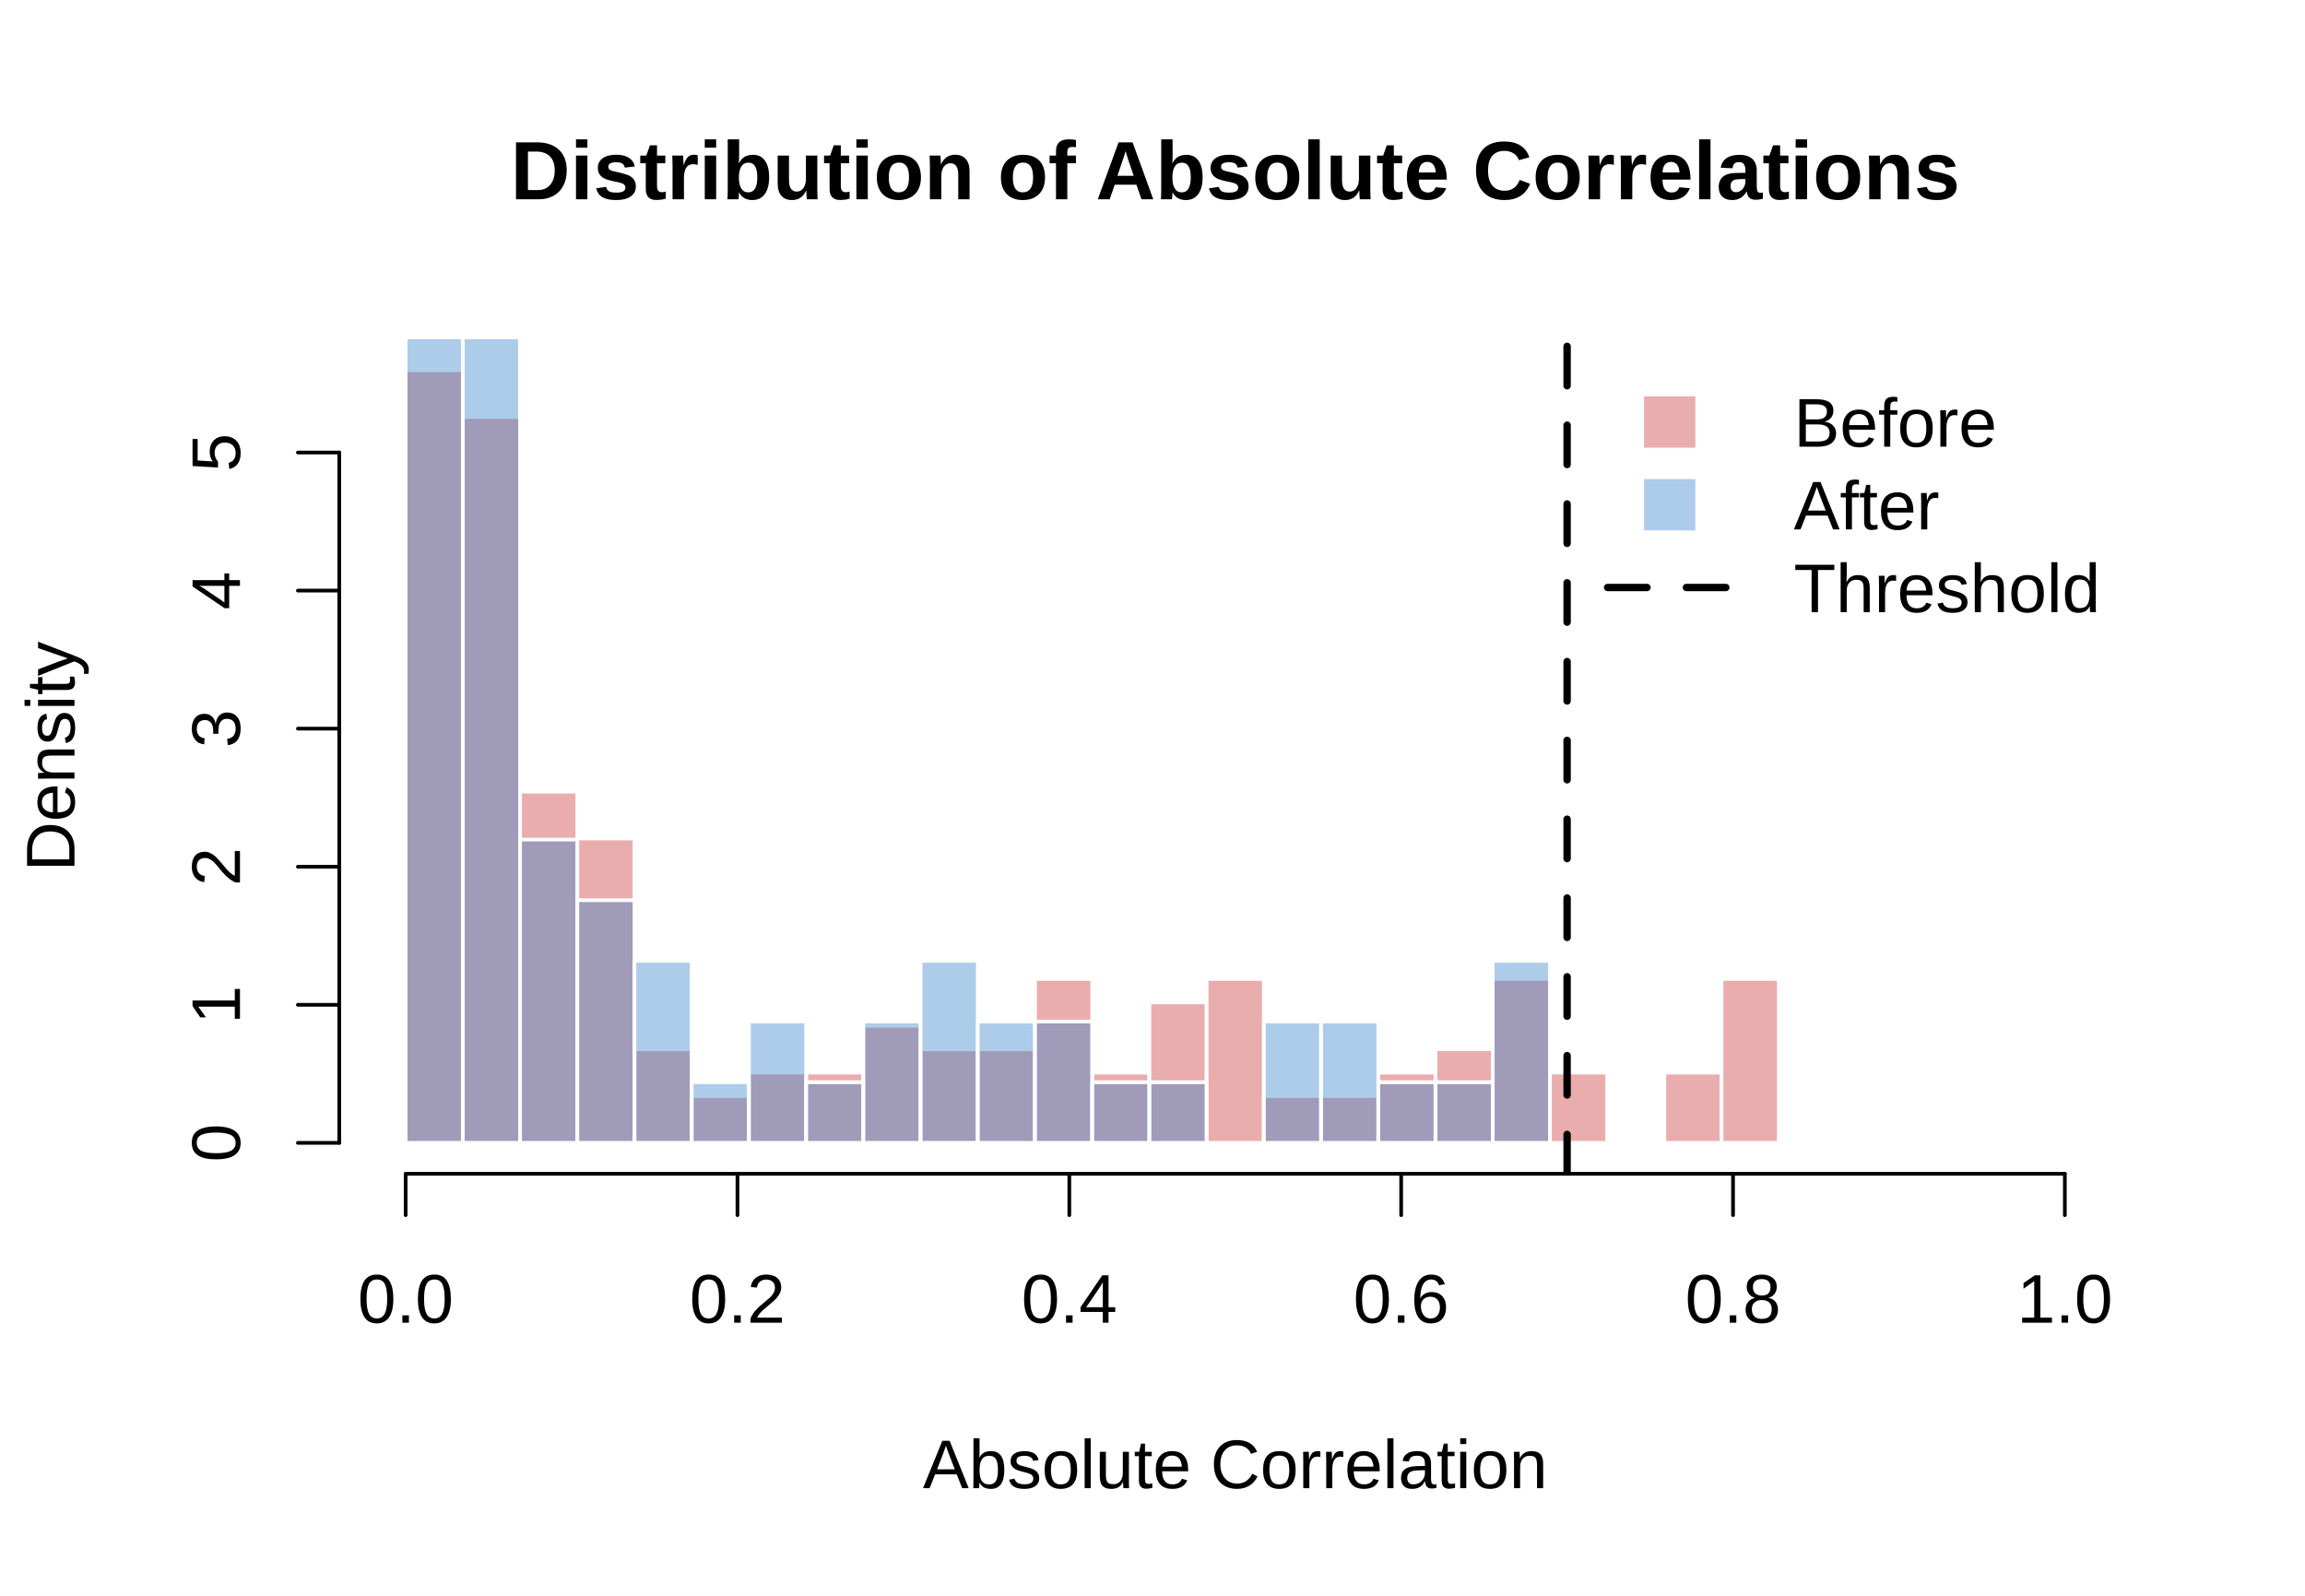
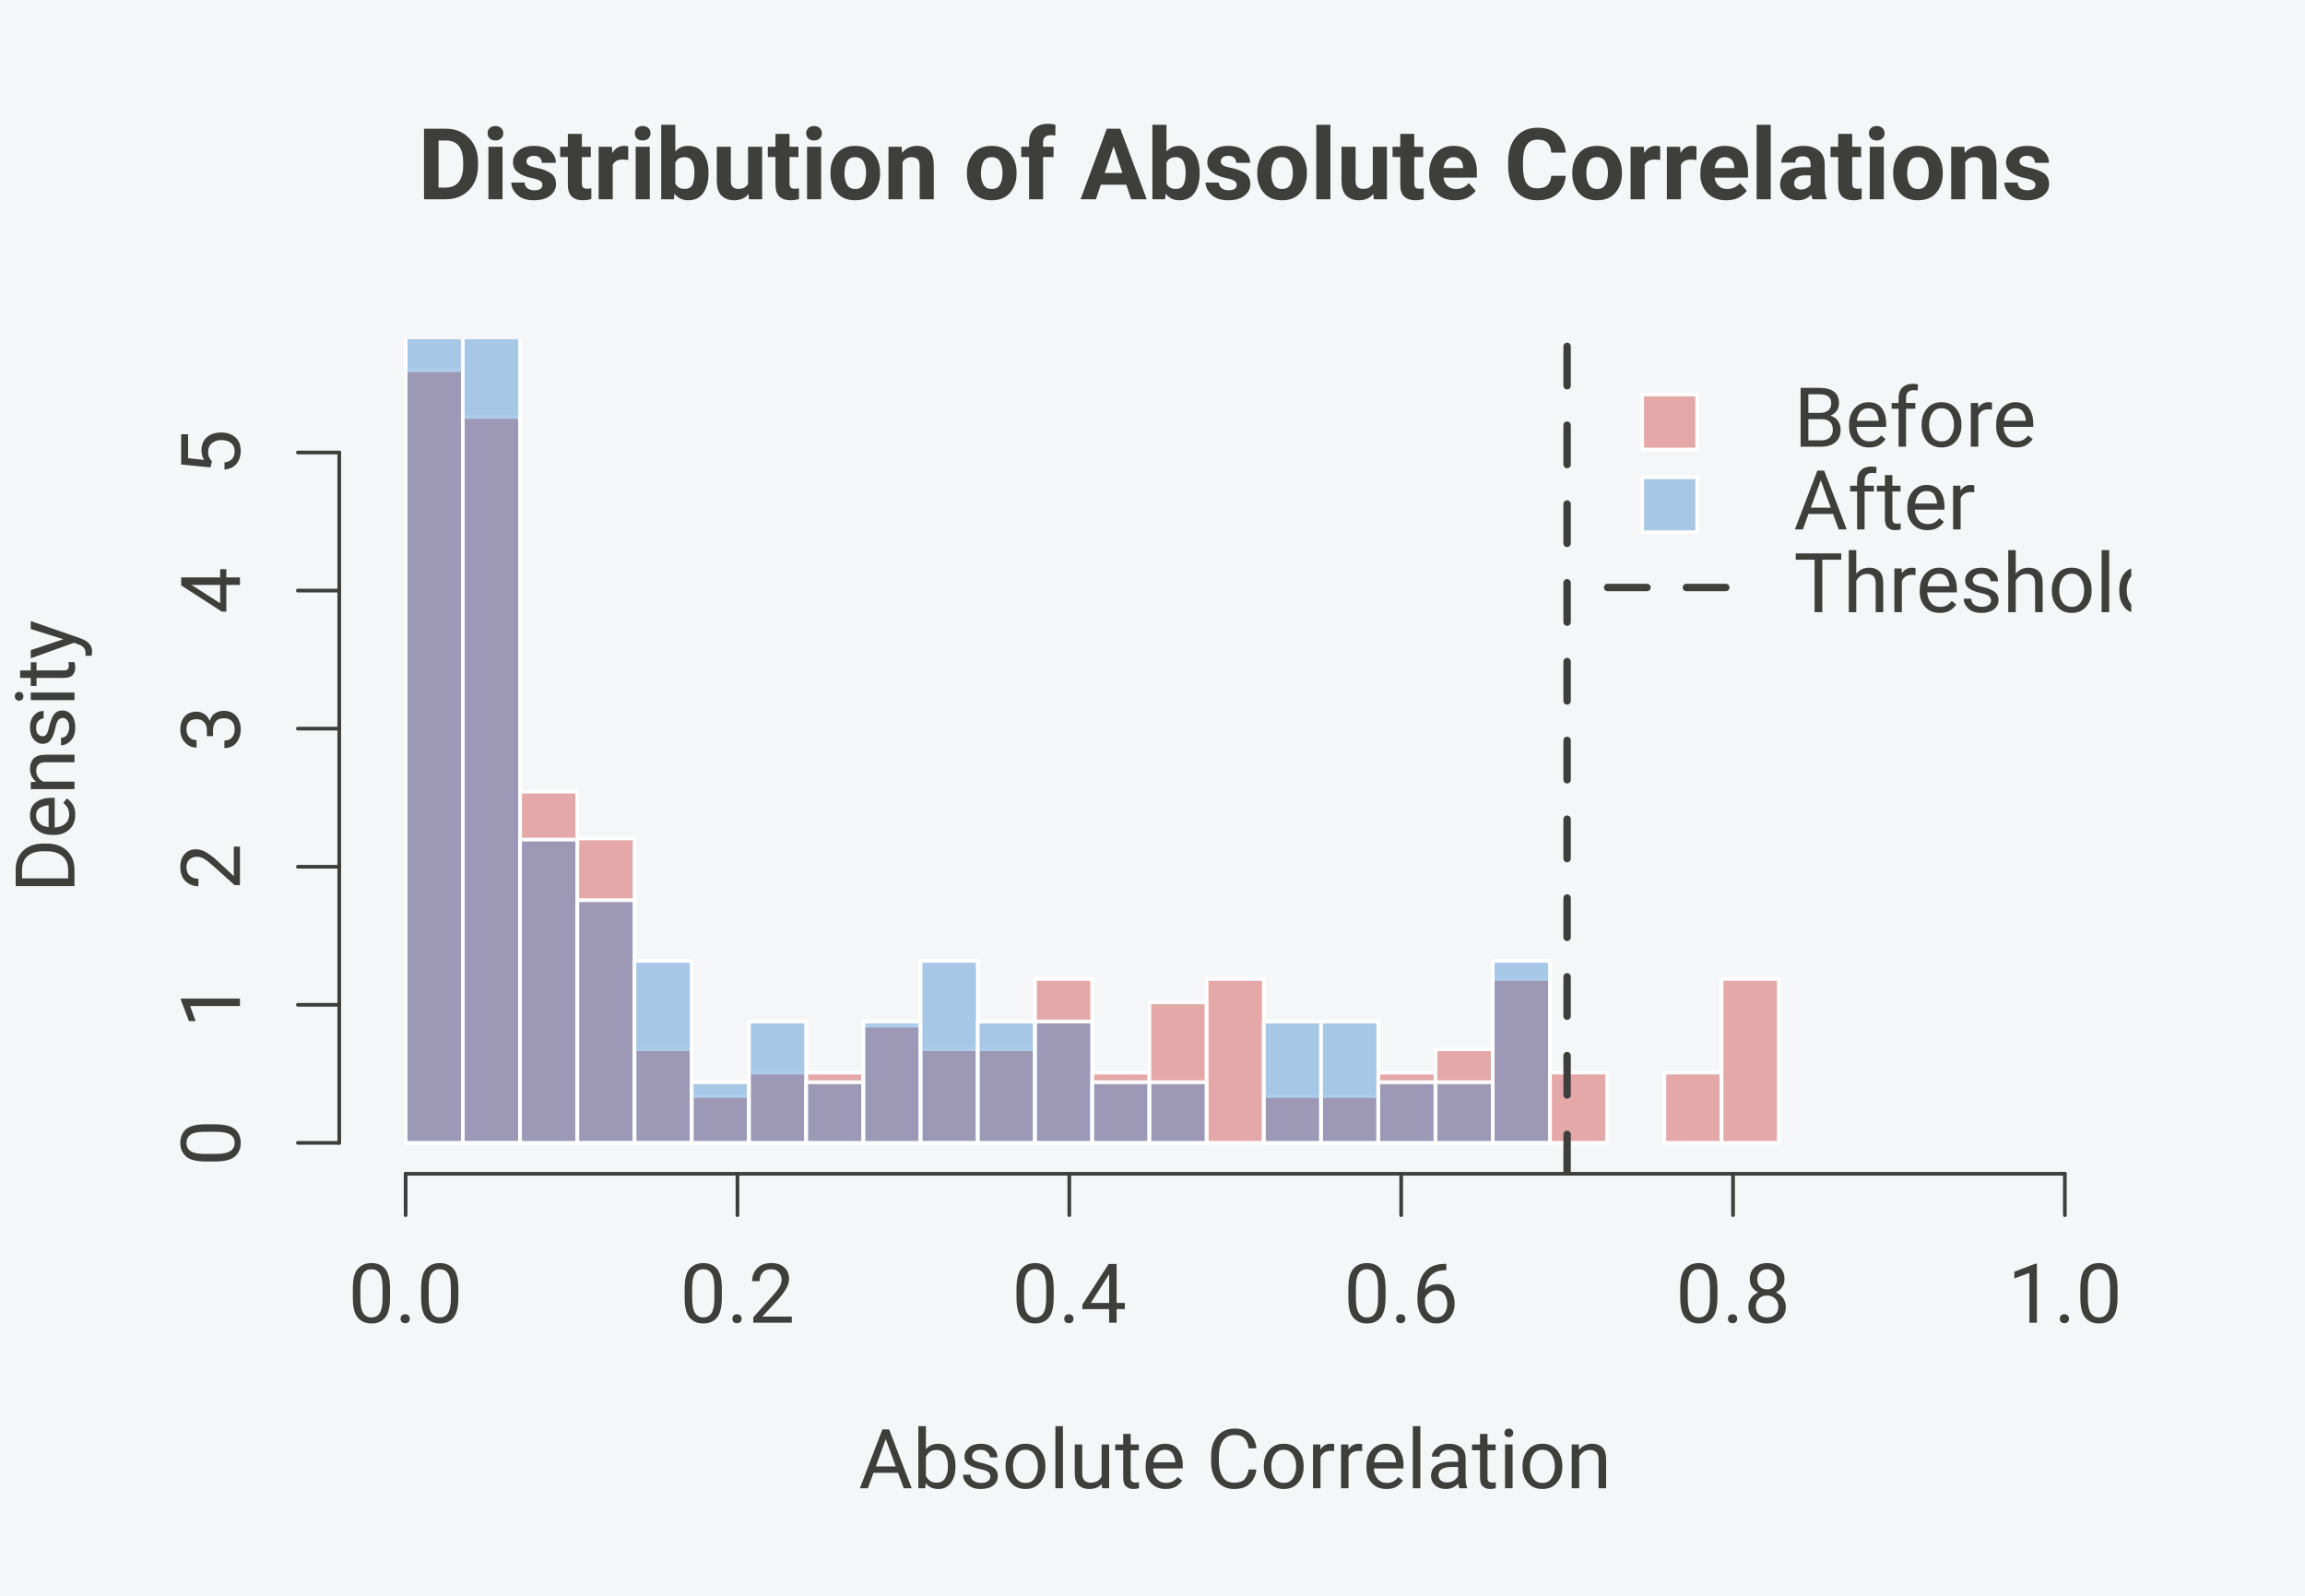
<svg xmlns="http://www.w3.org/2000/svg" width="468.00pt" height="324.00pt" viewBox="0 0 468.00 324.00">
  <g class="svglite">
    <defs>
      <style type="text/css">
-     .svglite line, .svglite polyline, .svglite polygon, .svglite path, .svglite rect, .svglite circle {
+     /* theme-aware-processed */
+     .svglite line, .svglite polyline, .svglite polygon, .svglite path, .svglite circle {
      fill: none;
-       stroke: #000000;
+       stroke: #3E3F3A;
+       stroke-linecap: round;
+       stroke-linejoin: round;
+       stroke-miterlimit: 10.00;
+     }
+     .svglite &gt; g &gt; rect {
+       fill: none;
+       stroke: #3E3F3A;
      stroke-linecap: round;
      stroke-linejoin: round;
      stroke-miterlimit: 10.00;
    }
    .svglite text {
      white-space: pre;
+       fill: #3E3F3A;
    }
    .svglite g.glyphgroup path {
      fill: inherit;
      stroke: none;
    }
  </style>
    </defs>
-     <rect width="100%" height="100%" style="stroke: none; fill: #FFFFFF;" />
+     <rect class="svg-bg" width="100%" height="100%" style="stroke: none; fill: #F5F6F8;" />
    <defs>
      <clipPath id="cpMC4wMHw0NjguMDB8MC4wMHwzMjQuMDA=">
        <rect x="0.00" y="0.00" width="468.00" height="324.00" />
      </clipPath>
    </defs>
    <g clip-path="url(#cpMC4wMHw0NjguMDB8MC4wMHwzMjQuMDA=)">
-       <text x="250.80" y="40.46" text-anchor="middle" style="font-size: 16.80px; font-weight: bold; font-family: &quot;Arial&quot;;" textLength="294.34px" lengthAdjust="spacingAndGlyphs">Distribution of Absolute Correlations</text>
-       <text x="250.80" y="302.16" text-anchor="middle" style="font-size: 14.00px; font-family: &quot;Arial&quot;;" textLength="126.80px" lengthAdjust="spacingAndGlyphs">Absolute Correlation</text>
-       <text transform="translate(15.12,153.60) rotate(-90)" text-anchor="middle" style="font-size: 14.00px; font-family: &quot;Arial&quot;;" textLength="46.67px" lengthAdjust="spacingAndGlyphs">Density</text>
+       <text x="250.80" y="40.46" text-anchor="middle" style="font-size: 1.68em; font-weight: bold; font-family: &quot;Roboto&quot;, -apple-system, BlinkMacSystemFont, &quot;Segoe UI&quot;, system-ui, sans-serif;">Distribution of Absolute Correlations</text>
+       <text x="250.80" y="302.16" text-anchor="middle" style="font-size: 1.4em; font-family: &quot;Roboto&quot;, -apple-system, BlinkMacSystemFont, &quot;Segoe UI&quot;, system-ui, sans-serif;">Absolute Correlation</text>
+       <text transform="translate(15.12,153.60) rotate(-90)" text-anchor="middle" style="font-size: 1.4em; font-family: &quot;Roboto&quot;, -apple-system, BlinkMacSystemFont, &quot;Segoe UI&quot;, system-ui, sans-serif;">Density</text>
      <line x1="82.36" y1="238.32" x2="419.24" y2="238.32" style="stroke-width: 0.75;" />
      <line x1="82.36" y1="238.32" x2="82.36" y2="246.72" style="stroke-width: 0.75;" />
      <line x1="149.73" y1="238.32" x2="149.73" y2="246.72" style="stroke-width: 0.75;" />
      <line x1="217.11" y1="238.32" x2="217.11" y2="246.72" style="stroke-width: 0.75;" />
      <line x1="284.49" y1="238.32" x2="284.49" y2="246.72" style="stroke-width: 0.75;" />
      <line x1="351.87" y1="238.32" x2="351.87" y2="246.72" style="stroke-width: 0.75;" />
      <line x1="419.24" y1="238.32" x2="419.24" y2="246.72" style="stroke-width: 0.75;" />
-       <text x="82.36" y="268.56" text-anchor="middle" style="font-size: 14.00px; font-family: &quot;Arial&quot;;" textLength="19.45px" lengthAdjust="spacingAndGlyphs">0.0</text>
-       <text x="149.73" y="268.56" text-anchor="middle" style="font-size: 14.00px; font-family: &quot;Arial&quot;;" textLength="19.45px" lengthAdjust="spacingAndGlyphs">0.2</text>
-       <text x="217.11" y="268.56" text-anchor="middle" style="font-size: 14.00px; font-family: &quot;Arial&quot;;" textLength="19.45px" lengthAdjust="spacingAndGlyphs">0.4</text>
-       <text x="284.49" y="268.56" text-anchor="middle" style="font-size: 14.00px; font-family: &quot;Arial&quot;;" textLength="19.45px" lengthAdjust="spacingAndGlyphs">0.6</text>
-       <text x="351.87" y="268.56" text-anchor="middle" style="font-size: 14.00px; font-family: &quot;Arial&quot;;" textLength="19.45px" lengthAdjust="spacingAndGlyphs">0.8</text>
-       <text x="419.24" y="268.56" text-anchor="middle" style="font-size: 14.00px; font-family: &quot;Arial&quot;;" textLength="19.45px" lengthAdjust="spacingAndGlyphs">1.0</text>
+       <text x="82.36" y="268.56" text-anchor="middle" style="font-size: 1.4em; font-family: &quot;Roboto&quot;, -apple-system, BlinkMacSystemFont, &quot;Segoe UI&quot;, system-ui, sans-serif;">0.0</text>
+       <text x="149.73" y="268.56" text-anchor="middle" style="font-size: 1.4em; font-family: &quot;Roboto&quot;, -apple-system, BlinkMacSystemFont, &quot;Segoe UI&quot;, system-ui, sans-serif;">0.2</text>
+       <text x="217.11" y="268.56" text-anchor="middle" style="font-size: 1.4em; font-family: &quot;Roboto&quot;, -apple-system, BlinkMacSystemFont, &quot;Segoe UI&quot;, system-ui, sans-serif;">0.4</text>
+       <text x="284.49" y="268.56" text-anchor="middle" style="font-size: 1.4em; font-family: &quot;Roboto&quot;, -apple-system, BlinkMacSystemFont, &quot;Segoe UI&quot;, system-ui, sans-serif;">0.6</text>
+       <text x="351.87" y="268.56" text-anchor="middle" style="font-size: 1.4em; font-family: &quot;Roboto&quot;, -apple-system, BlinkMacSystemFont, &quot;Segoe UI&quot;, system-ui, sans-serif;">0.8</text>
+       <text x="419.24" y="268.56" text-anchor="middle" style="font-size: 1.4em; font-family: &quot;Roboto&quot;, -apple-system, BlinkMacSystemFont, &quot;Segoe UI&quot;, system-ui, sans-serif;">1.0</text>
      <line x1="68.88" y1="232.04" x2="68.88" y2="91.88" style="stroke-width: 0.75;" />
      <line x1="68.88" y1="232.04" x2="60.48" y2="232.04" style="stroke-width: 0.75;" />
      <line x1="68.88" y1="204.01" x2="60.48" y2="204.01" style="stroke-width: 0.75;" />
      <line x1="68.88" y1="175.98" x2="60.48" y2="175.98" style="stroke-width: 0.75;" />
      <line x1="68.88" y1="147.94" x2="60.48" y2="147.94" style="stroke-width: 0.75;" />
      <line x1="68.88" y1="119.91" x2="60.48" y2="119.91" style="stroke-width: 0.75;" />
      <line x1="68.88" y1="91.88" x2="60.48" y2="91.88" style="stroke-width: 0.75;" />
-       <text transform="translate(48.72,232.04) rotate(-90)" text-anchor="middle" style="font-size: 14.00px; font-family: &quot;Arial&quot;;" textLength="7.78px" lengthAdjust="spacingAndGlyphs">0</text>
-       <text transform="translate(48.72,204.01) rotate(-90)" text-anchor="middle" style="font-size: 14.00px; font-family: &quot;Arial&quot;;" textLength="7.78px" lengthAdjust="spacingAndGlyphs">1</text>
-       <text transform="translate(48.72,175.98) rotate(-90)" text-anchor="middle" style="font-size: 14.00px; font-family: &quot;Arial&quot;;" textLength="7.78px" lengthAdjust="spacingAndGlyphs">2</text>
-       <text transform="translate(48.72,147.94) rotate(-90)" text-anchor="middle" style="font-size: 14.00px; font-family: &quot;Arial&quot;;" textLength="7.78px" lengthAdjust="spacingAndGlyphs">3</text>
-       <text transform="translate(48.72,119.91) rotate(-90)" text-anchor="middle" style="font-size: 14.00px; font-family: &quot;Arial&quot;;" textLength="7.78px" lengthAdjust="spacingAndGlyphs">4</text>
-       <text transform="translate(48.72,91.88) rotate(-90)" text-anchor="middle" style="font-size: 14.00px; font-family: &quot;Arial&quot;;" textLength="7.78px" lengthAdjust="spacingAndGlyphs">5</text>
+       <text transform="translate(48.72,232.04) rotate(-90)" text-anchor="middle" style="font-size: 1.4em; font-family: &quot;Roboto&quot;, -apple-system, BlinkMacSystemFont, &quot;Segoe UI&quot;, system-ui, sans-serif;">0</text>
+       <text transform="translate(48.72,204.01) rotate(-90)" text-anchor="middle" style="font-size: 1.4em; font-family: &quot;Roboto&quot;, -apple-system, BlinkMacSystemFont, &quot;Segoe UI&quot;, system-ui, sans-serif;">1</text>
+       <text transform="translate(48.72,175.98) rotate(-90)" text-anchor="middle" style="font-size: 1.4em; font-family: &quot;Roboto&quot;, -apple-system, BlinkMacSystemFont, &quot;Segoe UI&quot;, system-ui, sans-serif;">2</text>
+       <text transform="translate(48.72,147.94) rotate(-90)" text-anchor="middle" style="font-size: 1.4em; font-family: &quot;Roboto&quot;, -apple-system, BlinkMacSystemFont, &quot;Segoe UI&quot;, system-ui, sans-serif;">3</text>
+       <text transform="translate(48.72,119.91) rotate(-90)" text-anchor="middle" style="font-size: 1.4em; font-family: &quot;Roboto&quot;, -apple-system, BlinkMacSystemFont, &quot;Segoe UI&quot;, system-ui, sans-serif;">4</text>
+       <text transform="translate(48.72,91.88) rotate(-90)" text-anchor="middle" style="font-size: 1.4em; font-family: &quot;Roboto&quot;, -apple-system, BlinkMacSystemFont, &quot;Segoe UI&quot;, system-ui, sans-serif;">5</text>
    </g>
    <defs>
      <clipPath id="cpNjguODh8NDMyLjcyfDY4Ljg4fDIzOC4zMg==">
        <rect x="68.88" y="68.88" width="363.84" height="169.44" />
      </clipPath>
    </defs>
    <g clip-path="url(#cpNjguODh8NDMyLjcyfDY4Ljg4fDIzOC4zMg==)">
      <rect x="82.36" y="75.16" width="11.62" height="156.89" style="stroke-width: 0.75; stroke: #FFFFFF; fill: #CC3333; fill-opacity: 0.40;" />
      <rect x="93.97" y="84.66" width="11.62" height="147.38" style="stroke-width: 0.75; stroke: #FFFFFF; fill: #CC3333; fill-opacity: 0.40;" />
      <rect x="105.59" y="160.73" width="11.62" height="71.31" style="stroke-width: 0.75; stroke: #FFFFFF; fill: #CC3333; fill-opacity: 0.40;" />
      <rect x="117.21" y="170.24" width="11.62" height="61.80" style="stroke-width: 0.75; stroke: #FFFFFF; fill: #CC3333; fill-opacity: 0.40;" />
      <rect x="128.82" y="213.03" width="11.62" height="19.02" style="stroke-width: 0.75; stroke: #FFFFFF; fill: #CC3333; fill-opacity: 0.40;" />
      <rect x="140.44" y="222.54" width="11.62" height="9.51" style="stroke-width: 0.75; stroke: #FFFFFF; fill: #CC3333; fill-opacity: 0.40;" />
      <rect x="152.06" y="217.78" width="11.62" height="14.26" style="stroke-width: 0.75; stroke: #FFFFFF; fill: #CC3333; fill-opacity: 0.40;" />
      <rect x="163.67" y="217.78" width="11.62" height="14.26" style="stroke-width: 0.75; stroke: #FFFFFF; fill: #CC3333; fill-opacity: 0.40;" />
      <rect x="175.29" y="208.27" width="11.62" height="23.77" style="stroke-width: 0.75; stroke: #FFFFFF; fill: #CC3333; fill-opacity: 0.40;" />
      <rect x="186.91" y="213.03" width="11.62" height="19.02" style="stroke-width: 0.75; stroke: #FFFFFF; fill: #CC3333; fill-opacity: 0.40;" />
      <rect x="198.52" y="213.03" width="11.62" height="19.02" style="stroke-width: 0.75; stroke: #FFFFFF; fill: #CC3333; fill-opacity: 0.40;" />
      <rect x="210.14" y="198.76" width="11.62" height="33.28" style="stroke-width: 0.75; stroke: #FFFFFF; fill: #CC3333; fill-opacity: 0.40;" />
      <rect x="221.76" y="217.78" width="11.62" height="14.26" style="stroke-width: 0.75; stroke: #FFFFFF; fill: #CC3333; fill-opacity: 0.40;" />
      <rect x="233.37" y="203.52" width="11.62" height="28.53" style="stroke-width: 0.75; stroke: #FFFFFF; fill: #CC3333; fill-opacity: 0.40;" />
      <rect x="244.99" y="198.76" width="11.62" height="33.28" style="stroke-width: 0.75; stroke: #FFFFFF; fill: #CC3333; fill-opacity: 0.40;" />
      <rect x="256.61" y="222.54" width="11.62" height="9.51" style="stroke-width: 0.75; stroke: #FFFFFF; fill: #CC3333; fill-opacity: 0.40;" />
      <rect x="268.23" y="222.54" width="11.62" height="9.51" style="stroke-width: 0.75; stroke: #FFFFFF; fill: #CC3333; fill-opacity: 0.40;" />
      <rect x="279.84" y="217.78" width="11.62" height="14.26" style="stroke-width: 0.75; stroke: #FFFFFF; fill: #CC3333; fill-opacity: 0.40;" />
      <rect x="291.46" y="213.03" width="11.62" height="19.02" style="stroke-width: 0.75; stroke: #FFFFFF; fill: #CC3333; fill-opacity: 0.40;" />
      <rect x="303.08" y="198.76" width="11.62" height="33.28" style="stroke-width: 0.75; stroke: #FFFFFF; fill: #CC3333; fill-opacity: 0.40;" />
      <rect x="314.69" y="217.78" width="11.62" height="14.26" style="stroke-width: 0.75; stroke: #FFFFFF; fill: #CC3333; fill-opacity: 0.40;" />
      <rect x="326.31" y="232.04" width="11.62" height="0.00" style="stroke-width: 0.75; stroke: #FFFFFF; fill: #CC3333; fill-opacity: 0.40;" />
      <rect x="337.93" y="217.78" width="11.62" height="14.26" style="stroke-width: 0.75; stroke: #FFFFFF; fill: #CC3333; fill-opacity: 0.40;" />
      <rect x="349.54" y="198.76" width="11.62" height="33.28" style="stroke-width: 0.75; stroke: #FFFFFF; fill: #CC3333; fill-opacity: 0.40;" />
      <rect x="361.16" y="232.04" width="11.62" height="0.00" style="stroke-width: 0.75; stroke: #FFFFFF; fill: #CC3333; fill-opacity: 0.40;" />
      <rect x="372.78" y="232.04" width="11.62" height="0.00" style="stroke-width: 0.75; stroke: #FFFFFF; fill: #CC3333; fill-opacity: 0.40;" />
      <rect x="384.39" y="232.04" width="11.62" height="0.00" style="stroke-width: 0.75; stroke: #FFFFFF; fill: #CC3333; fill-opacity: 0.40;" />
      <rect x="396.01" y="232.04" width="11.62" height="0.00" style="stroke-width: 0.75; stroke: #FFFFFF; fill: #CC3333; fill-opacity: 0.40;" />
      <rect x="407.63" y="232.04" width="11.62" height="0.00" style="stroke-width: 0.75; stroke: #FFFFFF; fill: #CC3333; fill-opacity: 0.40;" />
      <rect x="82.36" y="59.60" width="11.62" height="172.45" style="stroke-width: 0.75; stroke: #FFFFFF; fill: #3380CC; fill-opacity: 0.40;" />
      <rect x="93.97" y="34.96" width="11.62" height="197.08" style="stroke-width: 0.75; stroke: #FFFFFF; fill: #3380CC; fill-opacity: 0.40;" />
      <rect x="105.59" y="170.46" width="11.62" height="61.59" style="stroke-width: 0.75; stroke: #FFFFFF; fill: #3380CC; fill-opacity: 0.40;" />
      <rect x="117.21" y="182.77" width="11.62" height="49.27" style="stroke-width: 0.75; stroke: #FFFFFF; fill: #3380CC; fill-opacity: 0.40;" />
      <rect x="128.82" y="195.09" width="11.62" height="36.95" style="stroke-width: 0.75; stroke: #FFFFFF; fill: #3380CC; fill-opacity: 0.40;" />
      <rect x="140.44" y="219.73" width="11.62" height="12.32" style="stroke-width: 0.75; stroke: #FFFFFF; fill: #3380CC; fill-opacity: 0.40;" />
      <rect x="152.06" y="207.41" width="11.62" height="24.64" style="stroke-width: 0.75; stroke: #FFFFFF; fill: #3380CC; fill-opacity: 0.40;" />
      <rect x="163.67" y="219.73" width="11.62" height="12.32" style="stroke-width: 0.75; stroke: #FFFFFF; fill: #3380CC; fill-opacity: 0.40;" />
      <rect x="175.29" y="207.41" width="11.62" height="24.64" style="stroke-width: 0.75; stroke: #FFFFFF; fill: #3380CC; fill-opacity: 0.40;" />
      <rect x="186.91" y="195.09" width="11.62" height="36.95" style="stroke-width: 0.75; stroke: #FFFFFF; fill: #3380CC; fill-opacity: 0.40;" />
      <rect x="198.52" y="207.41" width="11.62" height="24.64" style="stroke-width: 0.75; stroke: #FFFFFF; fill: #3380CC; fill-opacity: 0.40;" />
      <rect x="210.14" y="207.41" width="11.62" height="24.64" style="stroke-width: 0.75; stroke: #FFFFFF; fill: #3380CC; fill-opacity: 0.40;" />
      <rect x="221.76" y="219.73" width="11.62" height="12.32" style="stroke-width: 0.75; stroke: #FFFFFF; fill: #3380CC; fill-opacity: 0.40;" />
      <rect x="233.37" y="219.73" width="11.62" height="12.32" style="stroke-width: 0.75; stroke: #FFFFFF; fill: #3380CC; fill-opacity: 0.40;" />
      <rect x="244.99" y="232.04" width="11.62" height="0.00" style="stroke-width: 0.75; stroke: #FFFFFF; fill: #3380CC; fill-opacity: 0.40;" />
      <rect x="256.61" y="207.41" width="11.62" height="24.64" style="stroke-width: 0.75; stroke: #FFFFFF; fill: #3380CC; fill-opacity: 0.40;" />
      <rect x="268.23" y="207.41" width="11.62" height="24.64" style="stroke-width: 0.75; stroke: #FFFFFF; fill: #3380CC; fill-opacity: 0.40;" />
      <rect x="279.84" y="219.73" width="11.62" height="12.32" style="stroke-width: 0.75; stroke: #FFFFFF; fill: #3380CC; fill-opacity: 0.40;" />
      <rect x="291.46" y="219.73" width="11.62" height="12.32" style="stroke-width: 0.75; stroke: #FFFFFF; fill: #3380CC; fill-opacity: 0.40;" />
      <rect x="303.08" y="195.09" width="11.62" height="36.95" style="stroke-width: 0.75; stroke: #FFFFFF; fill: #3380CC; fill-opacity: 0.40;" />
      <rect x="314.69" y="232.04" width="11.62" height="0.00" style="stroke-width: 0.75; stroke: #FFFFFF; fill: #3380CC; fill-opacity: 0.40;" />
      <rect x="326.31" y="232.04" width="11.62" height="0.00" style="stroke-width: 0.75; stroke: #FFFFFF; fill: #3380CC; fill-opacity: 0.40;" />
      <rect x="337.93" y="232.04" width="11.62" height="0.00" style="stroke-width: 0.75; stroke: #FFFFFF; fill: #3380CC; fill-opacity: 0.40;" />
      <rect x="349.54" y="232.04" width="11.62" height="0.00" style="stroke-width: 0.75; stroke: #FFFFFF; fill: #3380CC; fill-opacity: 0.40;" />
      <rect x="361.16" y="232.04" width="11.62" height="0.00" style="stroke-width: 0.75; stroke: #FFFFFF; fill: #3380CC; fill-opacity: 0.40;" />
      <rect x="372.78" y="232.04" width="11.62" height="0.00" style="stroke-width: 0.75; stroke: #FFFFFF; fill: #3380CC; fill-opacity: 0.40;" />
      <rect x="384.39" y="232.04" width="11.62" height="0.00" style="stroke-width: 0.75; stroke: #FFFFFF; fill: #3380CC; fill-opacity: 0.40;" />
      <rect x="396.01" y="232.04" width="11.62" height="0.00" style="stroke-width: 0.75; stroke: #FFFFFF; fill: #3380CC; fill-opacity: 0.40;" />
      <rect x="407.63" y="232.04" width="11.62" height="0.00" style="stroke-width: 0.75; stroke: #FFFFFF; fill: #3380CC; fill-opacity: 0.40;" />
      <line x1="318.18" y1="238.32" x2="318.18" y2="68.88" style="stroke-width: 1.50; stroke-dasharray: 8.00,8.00;" />
      <line x1="326.40" y1="119.28" x2="351.60" y2="119.28" style="stroke-width: 1.50; stroke-dasharray: 8.00,8.00;" />
      <rect x="333.42" y="80.10" width="11.17" height="11.17" style="stroke-width: 0.75; stroke: #FFFFFF; fill: #CC3333; fill-opacity: 0.40;" />
      <rect x="333.42" y="96.90" width="11.17" height="11.17" style="stroke-width: 0.75; stroke: #FFFFFF; fill: #3380CC; fill-opacity: 0.40;" />
-       <text x="364.20" y="90.69" style="font-size: 14.00px; font-family: &quot;Arial&quot;;" textLength="41.23px" lengthAdjust="spacingAndGlyphs">Before</text>
-       <text x="364.20" y="107.49" style="font-size: 14.00px; font-family: &quot;Arial&quot;;" textLength="29.56px" lengthAdjust="spacingAndGlyphs">After</text>
-       <text x="364.20" y="124.29" style="font-size: 14.00px; font-family: &quot;Arial&quot;;" textLength="62.22px" lengthAdjust="spacingAndGlyphs">Threshold</text>
+       <text x="364.20" y="90.69" style="font-size: 1.4em; font-family: &quot;Roboto&quot;, -apple-system, BlinkMacSystemFont, &quot;Segoe UI&quot;, system-ui, sans-serif;">Before</text>
+       <text x="364.20" y="107.49" style="font-size: 1.4em; font-family: &quot;Roboto&quot;, -apple-system, BlinkMacSystemFont, &quot;Segoe UI&quot;, system-ui, sans-serif;">After</text>
+       <text x="364.20" y="124.29" style="font-size: 1.4em; font-family: &quot;Roboto&quot;, -apple-system, BlinkMacSystemFont, &quot;Segoe UI&quot;, system-ui, sans-serif;">Threshold</text>
    </g>
  </g>
</svg>
